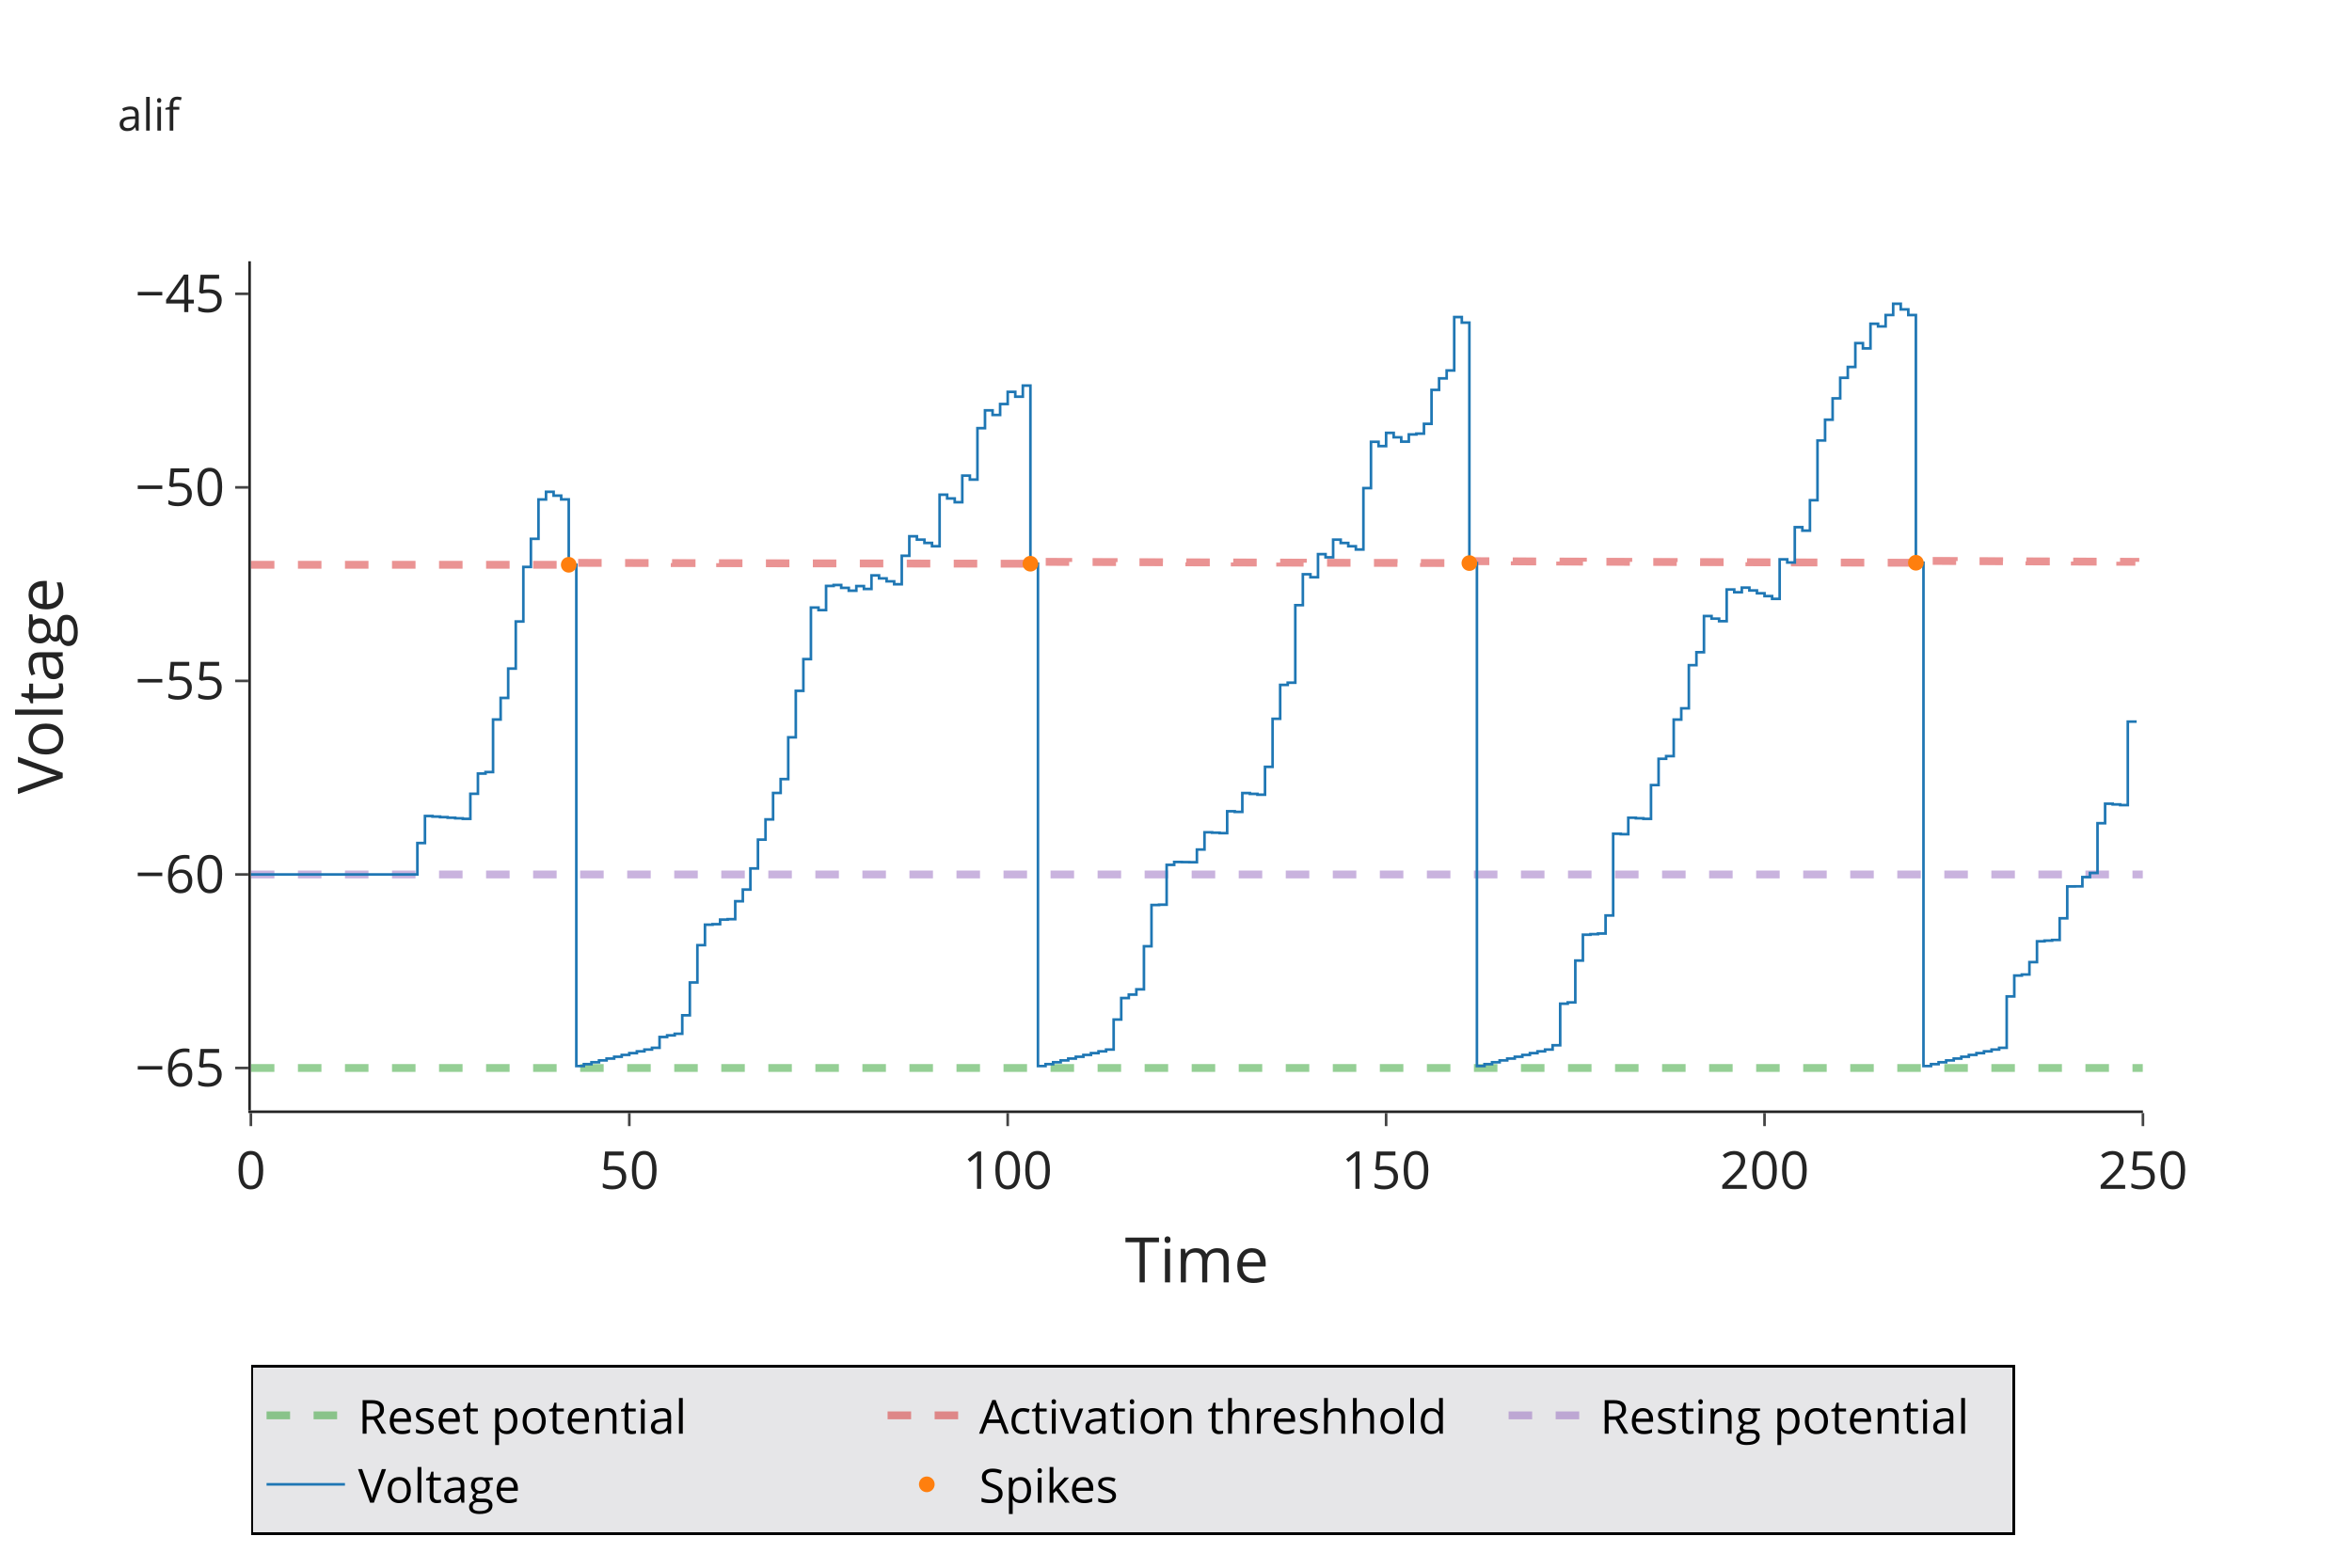
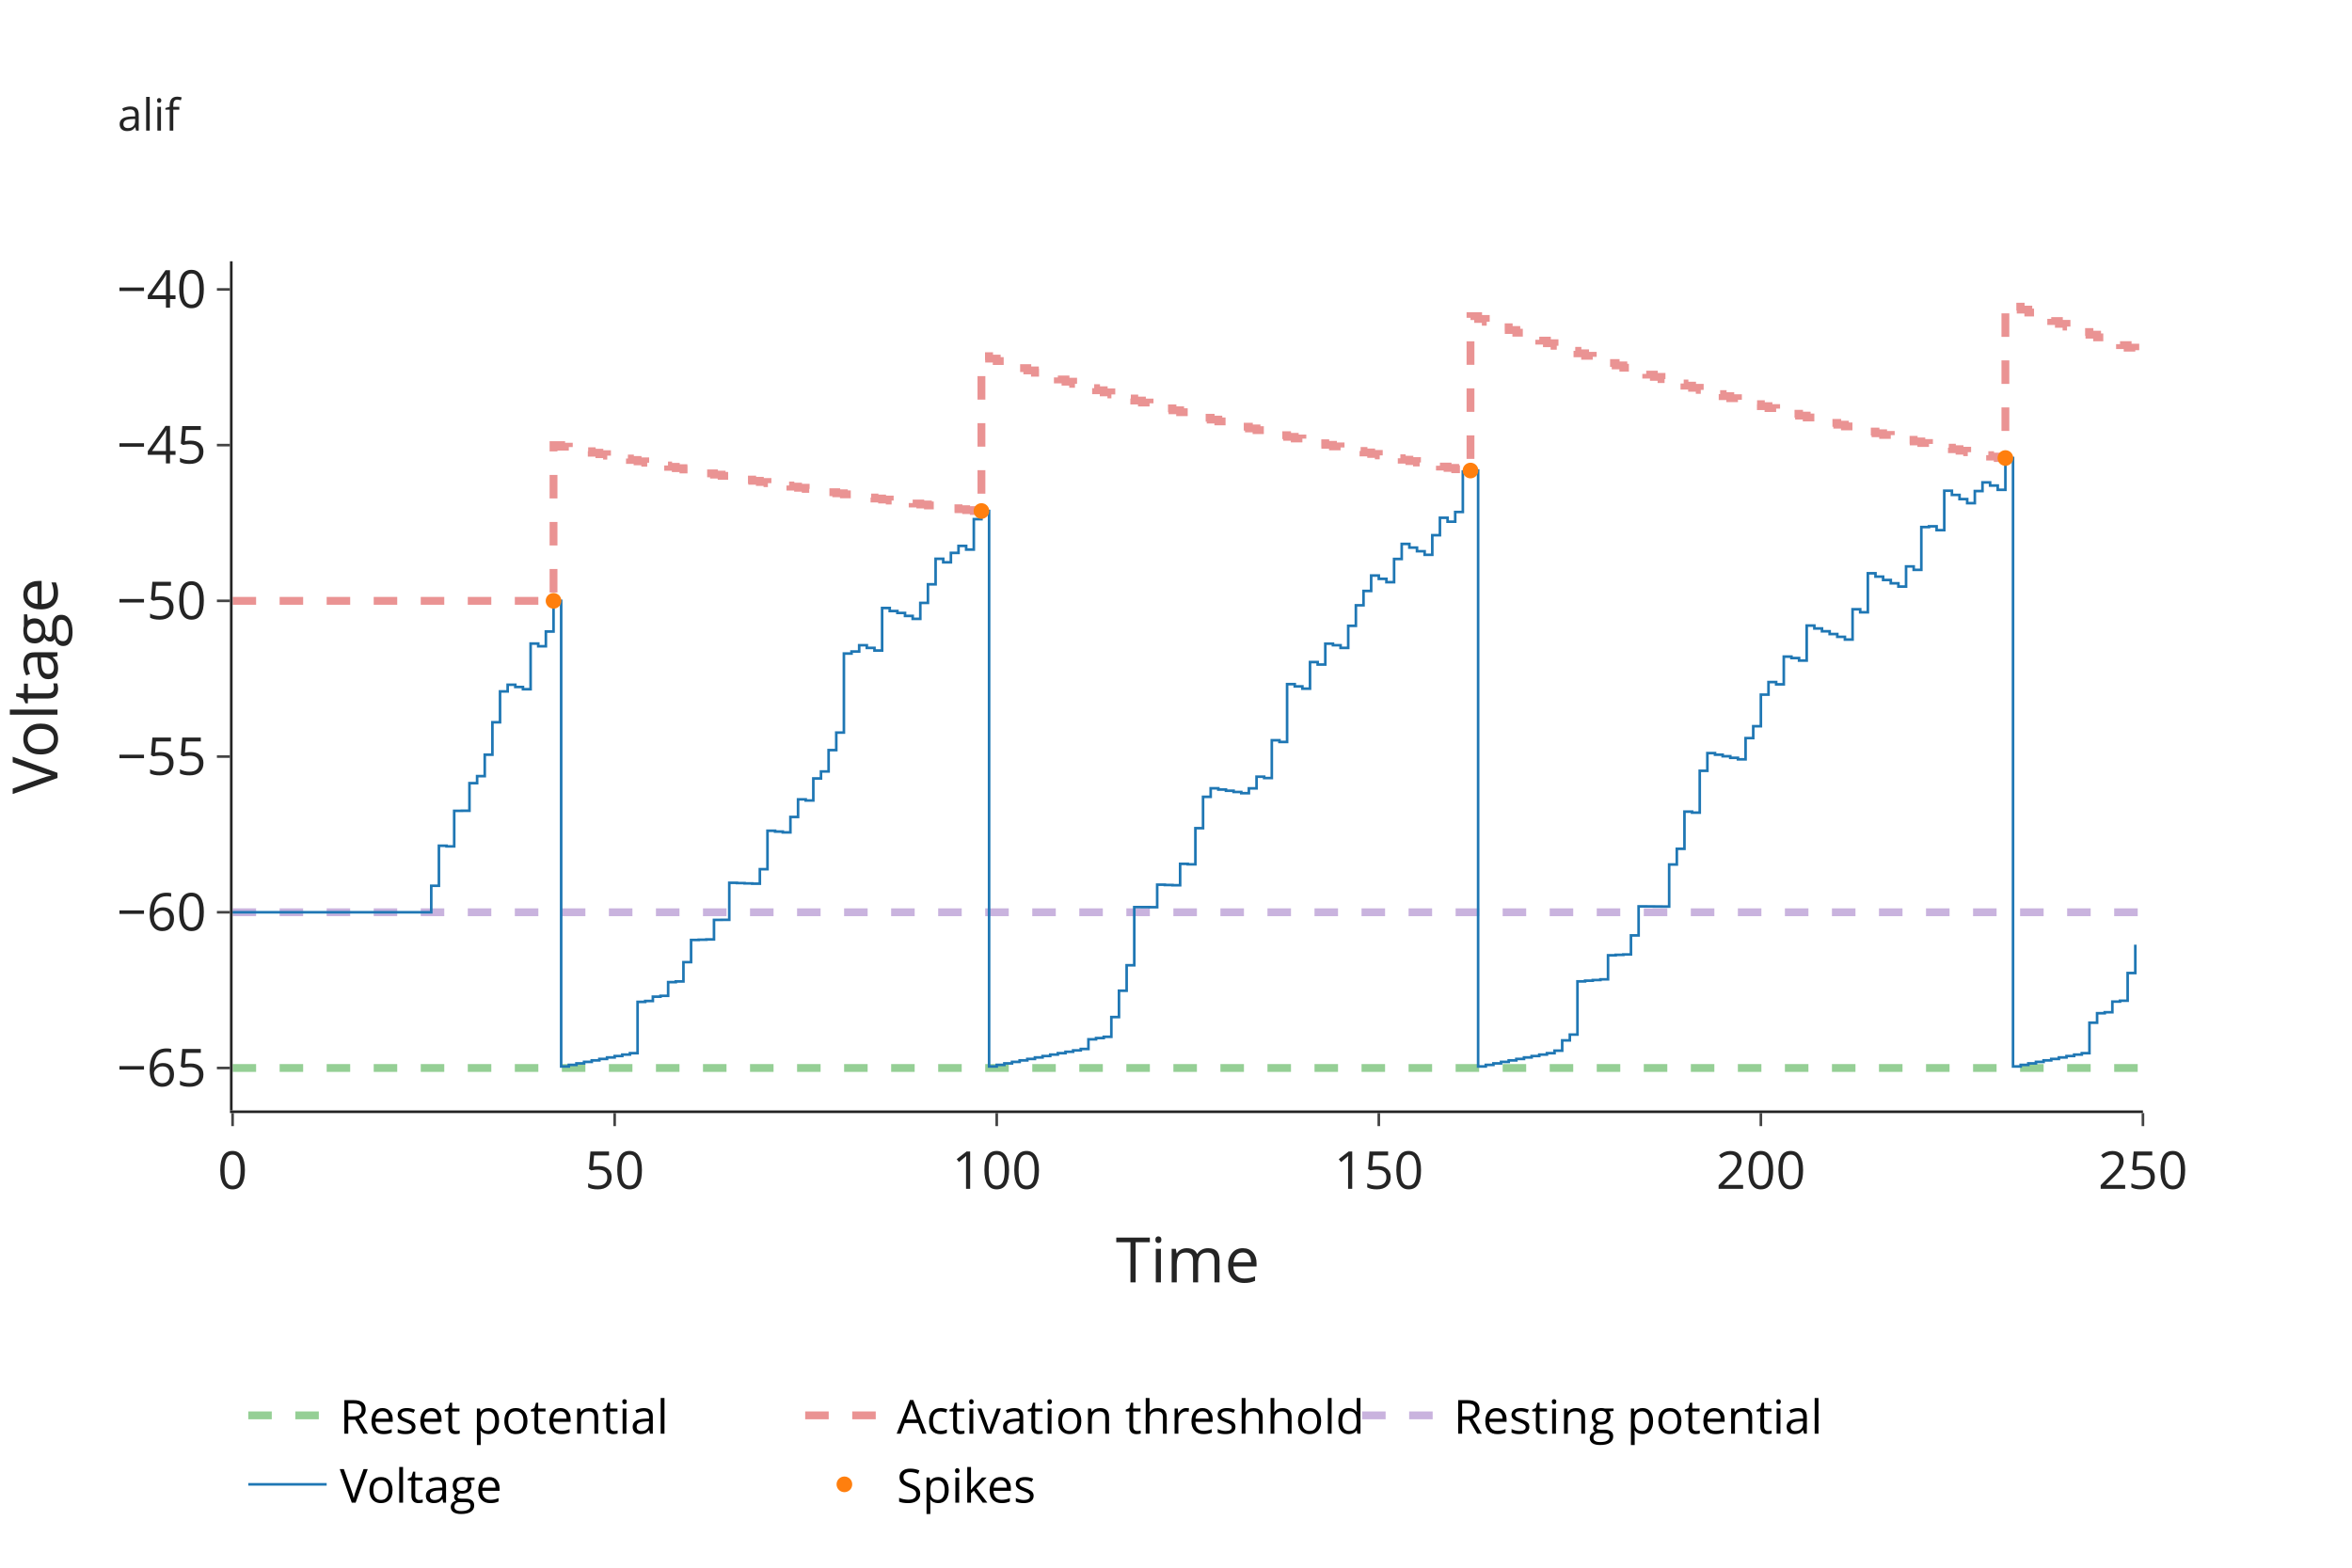
<svg xmlns="http://www.w3.org/2000/svg" class="main-svg" width="900" height="600" style="" viewBox="0 0 900 600">
  <rect x="0" y="0" width="900" height="600" style="fill: rgb(255, 255, 255); fill-opacity: 1;" />
-   <defs id="defs-df75b8">
+   <defs id="defs-adb99a">
    <g class="clips">
-       <clipPath id="clipdf75b8xyplot" class="plotclip">
-         <rect width="724" height="325" />
-       </clipPath>
-       <clipPath class="axesclip" id="clipdf75b8x">
-         <rect x="96" y="0" width="724" height="600" />
-       </clipPath>
-       <clipPath class="axesclip" id="clipdf75b8y">
+       <clipPath id="clipadb99axyplot" class="plotclip">
+         <rect width="731" height="325" />
+       </clipPath>
+       <clipPath class="axesclip" id="clipadb99ax">
+         <rect x="89" y="0" width="731" height="600" />
+       </clipPath>
+       <clipPath class="axesclip" id="clipadb99ay">
        <rect x="0" y="100" width="900" height="325" />
      </clipPath>
-       <clipPath class="axesclip" id="clipdf75b8xy">
-         <rect x="96" y="100" width="724" height="325" />
+       <clipPath class="axesclip" id="clipadb99axy">
+         <rect x="89" y="100" width="731" height="325" />
      </clipPath>
    </g>
    <g class="gradients" />
  </defs>
  <g class="bglayer" />
  <g class="layer-below">
    <g class="imagelayer" />
    <g class="shapelayer" />
  </g>
  <g class="cartesianlayer">
    <g class="subplot xy">
      <g class="layer-subplot">
        <g class="shapelayer" />
        <g class="imagelayer" />
      </g>
      <g class="gridlayer">
        <g class="x" />
        <g class="y" />
      </g>
      <g class="zerolinelayer" />
      <path class="xlines-below" />
      <path class="ylines-below" />
      <g class="overlines-below" />
      <g class="xaxislayer-below" />
      <g class="yaxislayer-below" />
      <g class="overaxes-below" />
-       <g class="plot" transform="translate(96, 100)" clip-path="url('#clipdf75b8xyplot')">
+       <g class="plot" transform="translate(89, 100)" clip-path="url('#clipadb99axyplot')">
        <g class="scatterlayer mlayer">
-           <g class="trace scatter trace2be1ad" style="stroke-miterlimit: 2; opacity: 0.5;">
-             <g class="fills" />
-             <g class="errorbars" />
-             <g class="lines">
-               <path class="js-line" d="M0,308.75H724V308.75" style="vector-effect: non-scaling-stroke; fill: none; stroke: rgb(44, 160, 44); stroke-opacity: 1; stroke-width: 3px; opacity: 1; stroke-dasharray: 9px, 9px;" />
-             </g>
-             <g class="points" />
-             <g class="text" />
-           </g>
-           <g class="trace scatter tracef84805" style="stroke-miterlimit: 2; opacity: 0.5;">
-             <g class="fills" />
-             <g class="errorbars" />
-             <g class="lines">
-               <path class="js-line" d="M0,116.16H2.9V116.16H5.79V116.16H8.69V116.16H11.58V116.16H14.48V116.16H17.38V116.16H20.27V116.16H23.17V116.16H26.06V116.16H28.96V116.16H31.86V116.16H34.75V116.16H37.65V116.16H40.54V116.16H43.44V116.16H46.34V116.16H49.23V116.16H52.13V116.16H55.02V116.16H57.92V116.16H60.82V116.16H63.71V116.16H66.61V116.16H69.5V116.16H72.4V116.16H75.3V116.16H78.19V116.16H81.09V116.16H83.98V116.16H86.88V116.16H89.78V116.16H92.67V116.16H95.57V116.16H98.46V116.16H101.36V116.16H104.26V116.16H107.15V116.16H110.05V116.16H112.94V116.16H115.84V116.16H118.74V116.16H121.63V115.41H124.53V115.42H127.42V115.43H130.32V115.44H133.22V115.44H136.11V115.45H139.01V115.46H141.9V115.46H144.8V115.47H147.7V115.48H150.59V115.48H153.49V115.49H156.38V115.5H159.28V115.5H162.18V115.51H165.07V115.52H167.97V115.52H170.86V115.53H173.76V115.54H176.66V115.54H179.55V115.55H182.45V115.55H185.34V115.56H188.24V115.57H191.14V115.57H194.03V115.58H196.93V115.58H199.82V115.59H202.72V115.6H205.62V115.6H208.51V115.61H211.41V115.61H214.3V115.62H217.2V115.62H220.1V115.63H222.99V115.63H225.89V115.64H228.78V115.64H231.68V115.65H234.58V115.65H237.47V115.66H240.37V115.66H243.26V115.67H246.16V115.67H249.06V115.68H251.95V115.68H254.85V115.69H257.74V115.69H260.64V115.7H263.54V115.7H266.43V115.71H269.33V115.71H272.22V115.71H275.12V115.72H278.02V115.72H280.91V115.73H283.81V115.73H286.7V115.74H289.6V115.74H292.5V115.74H295.39V115.75H298.29V115.01H301.18V115.02H304.08V115.03H306.98V115.05H309.87V115.06H312.77V115.07H315.66V115.08H318.56V115.09H321.46V115.1H324.35V115.11H327.25V115.12H330.14V115.13H333.04V115.14H335.94V115.15H338.83V115.16H341.73V115.17H344.62V115.18H347.52V115.19H350.42V115.2H353.31V115.21H356.21V115.22H359.1V115.23H362V115.24H364.9V115.25H367.79V115.26H370.69V115.26H373.58V115.27H376.48V115.28H379.38V115.29H382.27V115.3H385.17V115.31H388.06V115.32H390.96V115.32H393.86V115.33H396.75V115.34H399.65V115.35H402.54V115.36H405.44V115.37H408.34V115.37H411.23V115.38H414.13V115.39H417.02V115.4H419.92V115.4H422.82V115.41H425.71V115.42H428.61V115.43H431.5V115.43H434.4V115.44H437.3V115.45H440.19V115.45H443.09V115.46H445.98V115.47H448.88V115.48H451.78V115.48H454.67V115.49H457.57V115.5H460.46V115.5H463.36V115.51H466.26V114.77H469.15V114.79H472.05V114.8H474.94V114.82H477.84V114.83H480.74V114.84H483.63V114.85H486.53V114.87H489.42V114.88H492.32V114.89H495.22V114.91H498.11V114.92H501.01V114.93H503.9V114.94H506.8V114.95H509.7V114.97H512.59V114.98H515.49V114.99H518.38V115H521.28V115.01H524.18V115.02H527.07V115.04H529.97V115.05H532.86V115.06H535.76V115.07H538.66V115.08H541.55V115.09H544.45V115.1H547.34V115.11H550.24V115.12H553.14V115.13H556.03V115.14H558.93V115.15H561.82V115.16H564.72V115.17H567.62V115.18H570.51V115.19H573.41V115.2H576.3V115.21H579.2V115.22H582.1V115.23H584.99V115.24H587.89V115.25H590.78V115.26H593.68V115.27H596.58V115.27H599.47V115.28H602.37V115.29H605.26V115.3H608.16V115.31H611.06V115.32H613.95V115.33H616.85V115.33H619.74V115.34H622.64V115.35H625.54V115.36H628.43V115.37H631.33V115.37H634.22V115.38H637.12V114.65H640.02V114.66H642.91V114.68H645.81V114.69H648.7V114.71H651.6V114.72H654.5V114.74H657.39V114.75H660.29V114.76H663.18V114.78H666.08V114.79H668.98V114.81H671.87V114.82H674.77V114.83H677.66V114.85H680.56V114.86H683.46V114.87H686.35V114.88H689.25V114.9H692.14V114.91H695.04V114.92H697.94V114.93H700.83V114.95H703.73V114.96H706.62V114.97H709.52V114.98H712.42V114.99H715.31V115.01H718.21V115.02H721.1V115.03" style="vector-effect: non-scaling-stroke; fill: none; stroke: rgb(214, 39, 40); stroke-opacity: 1; stroke-width: 3px; opacity: 1; stroke-dasharray: 9px, 9px;" />
-             </g>
-             <g class="points" />
-             <g class="text" />
-           </g>
-           <g class="trace scatter trace865c65" style="stroke-miterlimit: 2; opacity: 0.5;">
-             <g class="fills" />
-             <g class="errorbars" />
-             <g class="lines">
-               <path class="js-line" d="M0,234.68H724V234.68" style="vector-effect: non-scaling-stroke; fill: none; stroke: rgb(148, 103, 189); stroke-opacity: 1; stroke-width: 3px; opacity: 1; stroke-dasharray: 9px, 9px;" />
-             </g>
-             <g class="points" />
-             <g class="text" />
-           </g>
-           <g class="trace scatter trace8aafe3" style="stroke-miterlimit: 2; opacity: 1;">
-             <g class="fills" />
-             <g class="errorbars" />
-             <g class="lines">
-               <path class="js-line" d="M0,234.68H2.9V234.68H5.79V234.68H8.69V234.68H11.58V234.68H14.48V234.68H17.38V234.68H20.27V234.68H23.17V234.68H26.06V234.68H28.96V234.68H31.86V234.68H34.75V234.68H37.65V234.68H40.54V234.68H43.44V234.68H46.34V234.68H49.23V234.68H52.13V234.68H55.02V234.68H57.92V234.68H60.82V234.68H63.71V222.65H66.61V212.31H69.5V212.53H72.4V212.75H75.3V212.97H78.19V213.19H81.09V213.4H83.98V203.8H86.88V196.07H89.78V195.48H92.67V175.37H95.57V167.12H98.46V155.89H101.36V137.86H104.26V116.99H107.15V106.22H110.05V91.16H112.94V88.23H115.84V89.69H118.74V91.13H121.63V116.16H124.53V308.01H127.42V307.28H130.32V306.56H133.22V305.85H136.11V305.14H139.01V304.44H141.9V303.74H144.8V303.05H147.7V302.37H150.59V301.7H153.49V301.03H156.38V296.88H159.28V296.26H162.18V295.65H165.07V288.58H167.97V276.02H170.86V261.74H173.76V253.91H176.66V253.72H179.55V251.96H182.45V251.79H185.34V244.93H188.24V240.47H191.14V232.38H194.03V221.35H196.93V213.61H199.82V203.49H202.72V198.17H205.62V182.19H208.51V164.41H211.41V152.26H214.3V132.52H217.2V133.51H220.1V124.25H222.99V123.89H225.89V124.99H228.78V126.08H231.68V124.31H234.58V125.41H237.47V120.22H240.37V121.36H243.26V122.49H246.16V123.61H249.06V112.71H251.95V105.24H254.85V106.53H257.74V107.8H260.64V109.06H263.54V89.33H266.43V90.78H269.33V92.21H272.22V82.03H275.12V83.55H278.02V63.88H280.91V57.05H283.81V58.82H286.7V54.64H289.6V49.98H292.5V51.82H295.39V47.58H298.29V115.75H301.18V308.01H304.08V307.28H306.98V306.56H309.87V305.85H312.77V305.14H315.66V304.44H318.56V303.74H321.46V303.05H324.35V302.37H327.25V301.7H330.14V290.2H333.04V281.98H335.94V280.66H338.83V278.65H341.73V262.16H344.62V246.37H347.52V246.25H350.42V231H353.31V229.9H356.21V229.95H359.1V230H362V225.14H364.9V218.54H367.79V218.7H370.69V218.86H373.58V210.49H376.48V210.73H379.38V203.53H382.27V203.84H385.17V204.15H388.06V193.5H390.96V175.1H393.86V162.13H396.75V161.28H399.65V131.61H402.54V119.78H405.44V120.92H408.34V112.08H411.23V113.3H414.13V106.53H417.02V107.81H419.92V109.07H422.82V110.32H425.71V86.81H428.61V69.09H431.5V70.74H434.4V65.68H437.3V67.36H440.19V69.03H443.09V66.27H445.98V65.96H448.88V62.22H451.78V49.22H454.67V44.81H457.57V41.79H460.46V21.35H463.36V23.48H466.26V115.51H469.15V308.01H472.05V307.28H474.94V306.56H477.84V305.85H480.74V305.14H483.63V304.44H486.53V303.74H489.42V303.05H492.32V302.37H495.22V301.7H498.11V300.06H501.01V284.15H503.9V283.65H506.8V267.63H509.7V257.75H512.59V257.52H515.49V257.29H518.38V250.38H521.28V219.11H524.18V219.27H527.07V212.97H529.97V213.18H532.86V213.4H535.76V200.47H538.66V190.41H541.55V189.39H544.45V175.4H547.34V171.09H550.24V154.58H553.14V149.63H556.03V135.78H558.93V136.77H561.82V137.74H564.72V125.61H567.62V126.67H570.51V124.9H573.41V125.99H576.3V127.07H579.2V128.14H582.1V129.2H584.99V114.08H587.89V115.28H590.78V101.76H593.68V103.08H596.58V91.44H599.47V68.59H602.37V60.64H605.26V52.46H608.16V44.6H611.06V40.44H613.95V31.32H616.85V33.35H619.74V23.91H622.64V24.93H625.54V20.56H628.43V16.25H631.33V18.42H634.22V20.58H637.12V115.38H640.02V308.01H642.91V307.28H645.81V306.56H648.7V305.85H651.6V305.14H654.5V304.44H657.39V303.74H660.29V303.05H663.18V302.37H666.08V301.7H668.98V301.03H671.87V281.36H674.77V273.36H677.66V272.97H680.56V268.23H683.46V260.26H686.35V260H689.25V259.75H692.14V251.46H695.04V239.27H697.94V239.23H700.83V235.69H703.73V234.11H706.62V215.08H709.52V207.61H712.42V207.88H715.31V208.14H718.21V176.18H721.1V175.68" style="vector-effect: non-scaling-stroke; fill: none; stroke: rgb(31, 119, 180); stroke-opacity: 1; stroke-width: 1px; opacity: 1;" />
-             </g>
-             <g class="points" />
-             <g class="text" />
-           </g>
-           <g class="trace scatter trace338387" style="stroke-miterlimit: 2; opacity: 1;">
+           <g class="trace scatter tracec9319c" style="stroke-miterlimit: 2; opacity: 0.5;">
+             <g class="fills" />
+             <g class="errorbars" />
+             <g class="lines">
+               <path class="js-line" d="M0,308.75H731V308.75" style="vector-effect: non-scaling-stroke; fill: none; stroke: rgb(44, 160, 44); stroke-opacity: 1; stroke-width: 3px; opacity: 1; stroke-dasharray: 9px, 9px;" />
+             </g>
+             <g class="points" />
+             <g class="text" />
+           </g>
+           <g class="trace scatter tracefd592e" style="stroke-miterlimit: 2; opacity: 0.5;">
+             <g class="fills" />
+             <g class="errorbars" />
+             <g class="lines">
+               <path class="js-line" d="M0,129.96H2.92V129.96H5.85V129.96H8.77V129.96H11.7V129.96H14.62V129.96H17.54V129.96H20.47V129.96H23.39V129.96H26.32V129.96H29.24V129.96H32.16V129.96H35.09V129.96H38.01V129.96H40.94V129.96H43.86V129.96H46.78V129.96H49.71V129.96H52.63V129.96H55.56V129.96H58.48V129.96H61.4V129.96H64.33V129.96H67.25V129.96H70.18V129.96H73.1V129.96H76.02V129.96H78.95V129.96H81.87V129.96H84.8V129.96H87.72V129.96H90.64V129.96H93.57V129.96H96.49V129.96H99.42V129.96H102.34V129.96H105.26V129.96H108.19V129.96H111.11V129.96H114.04V129.96H116.96V129.96H119.88V129.96H122.81V70.36H125.73V70.96H128.66V71.54H131.58V72.13H134.5V72.7H137.43V73.27H140.35V73.83H143.28V74.39H146.2V74.95H149.12V75.49H152.05V76.04H154.97V76.57H157.9V77.1H160.82V77.63H163.74V78.15H166.67V78.67H169.59V79.18H172.52V79.68H175.44V80.18H178.36V80.68H181.29V81.17H184.21V81.65H187.14V82.13H190.06V82.61H192.98V83.08H195.91V83.55H198.83V84.01H201.76V84.47H204.68V84.92H207.6V85.37H210.53V85.81H213.45V86.25H216.38V86.68H219.3V87.11H222.22V87.54H225.15V87.96H228.07V88.38H231V88.79H233.92V89.2H236.84V89.61H239.77V90.01H242.69V90.41H245.62V90.8H248.54V91.19H251.46V91.58H254.39V91.96H257.31V92.34H260.24V92.71H263.16V93.08H266.08V93.45H269.01V93.81H271.93V94.17H274.86V94.53H277.78V94.88H280.7V95.23H283.63V95.58H286.55V36.32H289.48V37.25H292.4V38.18H295.32V39.09H298.25V39.99H301.17V40.89H304.1V41.77H307.02V42.65H309.94V43.52H312.87V44.38H315.79V45.23H318.72V46.08H321.64V46.91H324.56V47.74H327.49V48.55H330.41V49.36H333.34V50.17H336.26V50.96H339.18V51.75H342.11V52.52H345.03V53.3H347.96V54.06H350.88V54.81H353.8V55.56H356.73V56.3H359.65V57.03H362.58V57.76H365.5V58.48H368.42V59.19H371.35V59.89H374.27V60.59H377.2V61.28H380.12V61.96H383.04V62.64H385.97V63.31H388.89V63.97H391.82V64.63H394.74V65.28H397.66V65.92H400.59V66.56H403.51V67.19H406.44V67.82H409.36V68.44H412.28V69.05H415.21V69.65H418.13V70.25H421.06V70.85H423.98V71.44H426.9V72.02H429.83V72.59H432.75V73.17H435.68V73.73H438.6V74.29H441.52V74.84H444.45V75.39H447.37V75.94H450.3V76.47H453.22V77.01H456.14V77.53H459.07V78.05H461.99V78.57H464.92V79.08H467.84V79.59H470.76V80.09H473.69V20.99H476.61V22.07H479.54V23.15H482.46V24.21H485.38V25.26H488.31V26.3H491.23V27.33H494.16V28.36H497.08V29.37H500V30.37H502.93V31.36H505.85V32.34H508.78V33.31H511.7V34.27H514.62V35.22H517.55V36.17H520.47V37.1H523.4V38.02H526.32V38.94H529.24V39.85H532.17V40.74H535.09V41.63H538.02V42.51H540.94V43.38H543.86V44.24H546.79V45.09H549.71V45.94H552.64V46.77H555.56V47.6H558.48V48.42H561.41V49.23H564.33V50.04H567.26V50.83H570.18V51.62H573.1V52.4H576.03V53.17H578.95V53.93H581.88V54.69H584.8V55.44H587.72V56.18H590.65V56.91H593.57V57.64H596.5V58.36H599.42V59.07H602.34V59.78H605.27V60.48H608.19V61.17H611.12V61.85H614.04V62.53H616.96V63.2H619.89V63.87H622.81V64.52H625.74V65.17H628.66V65.82H631.58V66.46H634.51V67.09H637.43V67.71H640.36V68.33H643.28V68.95H646.2V69.55H649.13V70.16H652.05V70.75H654.98V71.34H657.9V71.92H660.82V72.5H663.75V73.07H666.67V73.64H669.6V74.2H672.52V74.75H675.44V75.3H678.37V16.25H681.29V17.38H684.22V18.5H687.14V19.61H690.06V20.71H692.99V21.8H695.91V22.87H698.84V23.94H701.76V24.99H704.68V26.04H707.61V27.07H710.53V28.09H713.46V29.11H716.38V30.11H719.3V31.11H722.23V32.09H725.15V33.06H728.08V34.03" style="vector-effect: non-scaling-stroke; fill: none; stroke: rgb(214, 39, 40); stroke-opacity: 1; stroke-width: 3px; opacity: 1; stroke-dasharray: 9px, 9px;" />
+             </g>
+             <g class="points" />
+             <g class="text" />
+           </g>
+           <g class="trace scatter trace559d9b" style="stroke-miterlimit: 2; opacity: 0.5;">
+             <g class="fills" />
+             <g class="errorbars" />
+             <g class="lines">
+               <path class="js-line" d="M0,249.15H731V249.15" style="vector-effect: non-scaling-stroke; fill: none; stroke: rgb(148, 103, 189); stroke-opacity: 1; stroke-width: 3px; opacity: 1; stroke-dasharray: 9px, 9px;" />
+             </g>
+             <g class="points" />
+             <g class="text" />
+           </g>
+           <g class="trace scatter trace2031aa" style="stroke-miterlimit: 2; opacity: 1;">
+             <g class="fills" />
+             <g class="errorbars" />
+             <g class="lines">
+               <path class="js-line" d="M0,249.15H2.92V249.15H5.85V249.15H8.77V249.15H11.7V249.15H14.62V249.15H17.54V249.15H20.47V249.15H23.39V249.15H26.32V249.15H29.24V249.15H32.16V249.15H35.09V249.15H38.01V249.15H40.94V249.15H43.86V249.15H46.78V249.15H49.71V249.15H52.63V249.15H55.56V249.15H58.48V249.15H61.4V249.15H64.33V249.15H67.25V249.15H70.18V249.15H73.1V249.15H76.02V239.01H78.95V223.69H81.87V223.94H84.8V210.33H87.72V210.29H90.64V199.73H93.57V197.04H96.49V188.84H99.42V176.43H102.34V164.63H105.26V162.07H108.19V162.93H111.11V163.79H114.04V146.32H116.96V147.35H119.88V141.7H122.81V129.96H125.73V308.16H128.66V307.57H131.58V306.99H134.5V306.41H137.43V305.84H140.35V305.28H143.28V304.72H146.2V304.17H149.12V303.62H152.05V303.08H154.97V283.45H157.9V283.11H160.82V281.46H163.74V281.13H166.67V275.89H169.59V275.62H172.52V268.24H175.44V259.75H178.36V259.65H181.29V259.54H184.21V252.07H187.14V252.04H190.06V237.87H192.98V237.98H195.91V238.1H198.83V238.21H201.76V232.67H204.68V217.95H207.6V218.26H210.53V218.57H213.45V212.68H216.38V205.94H219.3V206.37H222.22V197.93H225.15V195.26H228.07V187.08H231V180.38H233.92V150.12H236.84V149.36H239.77V146.95H242.69V147.97H245.62V148.98H248.54V132.71H251.46V133.86H254.39V134.59H257.31V135.73H260.24V136.86H263.16V130.75H266.08V123.63H269.01V113.86H271.93V115.2H274.86V111.61H277.78V108.93H280.7V110.33H283.63V98.7H286.55V95.58H289.48V308.16H292.4V307.57H295.32V306.99H298.25V306.41H301.17V305.84H304.1V305.28H307.02V304.72H309.94V304.17H312.87V303.62H315.79V303.08H318.72V302.54H321.64V302.01H324.56V301.48H327.49V297.78H330.41V297.3H333.34V296.82H336.26V289.26H339.18V279.18H342.11V269.43H345.03V247.17H347.96V247.19H350.88V247.21H353.8V238.6H356.73V238.71H359.65V238.81H362.58V230.62H365.5V230.8H368.42V216.97H371.35V204.96H374.27V201.7H377.2V202.18H380.12V202.64H383.04V203.11H385.97V203.57H388.89V201.72H391.82V197.26H394.74V197.78H397.66V183.32H400.59V183.97H403.51V161.84H406.44V162.71H409.36V163.57H412.28V153.39H415.21V154.34H418.13V146.35H421.06V146.95H423.98V147.96H426.9V139.52H429.83V131.66H432.75V126.17H435.68V120.27H438.6V121.55H441.52V122.82H444.45V113.94H447.37V108.18H450.3V109.58H453.22V110.97H456.14V112.34H459.07V104.84H461.99V98.16H464.92V99.67H467.84V95.95H470.76V80.46H473.69V80.09H476.61V308.16H479.54V307.57H482.46V306.99H485.38V306.41H488.31V305.84H491.23V305.28H494.16V304.72H497.08V304.17H500V303.62H502.93V303.08H505.85V302.12H508.78V298.18H511.7V295.96H514.62V275.6H517.55V275.34H520.47V275.08H523.4V274.82H526.32V265.61H529.24V265.45H532.17V265.29H535.09V258.01H538.02V246.89H540.94V246.91H543.86V246.94H546.79V246.96H549.71V230.87H552.64V224.86H555.56V210.63H558.48V211.02H561.41V195.01H564.33V188.24H567.26V188.84H570.18V189.44H573.1V190.04H576.03V190.62H578.95V182.49H581.88V177.95H584.8V165.86H587.72V161.04H590.65V161.92H593.57V151.31H596.5V151.85H599.42V152.82H602.34V139.42H605.27V140.52H608.19V141.6H611.12V142.67H614.04V143.73H616.96V144.78H619.89V133.18H622.81V134.33H625.74V119.4H628.66V120.69H631.58V121.97H634.51V123.24H637.43V124.49H640.36V116.78H643.28V118.1H646.2V101.72H649.13V101.44H652.05V102.91H654.98V87.81H657.9V89.42H660.82V91.01H663.75V92.58H666.67V87.95H669.6V84.63H672.52V85.84H675.44V87.47H678.37V75.3H681.29V308.16H684.22V307.57H687.14V306.99H690.06V306.41H692.99V305.84H695.91V305.28H698.84V304.72H701.76V304.17H704.68V303.62H707.61V303.08H710.53V291.41H713.46V287.8H716.38V287.42H719.3V283.34H722.23V283H725.15V272.41H728.08V261.56" style="vector-effect: non-scaling-stroke; fill: none; stroke: rgb(31, 119, 180); stroke-opacity: 1; stroke-width: 1px; opacity: 1;" />
+             </g>
+             <g class="points" />
+             <g class="text" />
+           </g>
+           <g class="trace scatter trace1a3573" style="stroke-miterlimit: 2; opacity: 1;">
            <g class="fills" />
            <g class="errorbars" />
            <g class="lines" />
            <g class="points">
-               <path class="point" transform="translate(121.63,116.16)" d="M3,0A3,3 0 1,1 0,-3A3,3 0 0,1 3,0Z" style="opacity: 1; stroke-width: 0px; fill: rgb(255, 127, 14); fill-opacity: 1;" />
-               <path class="point" transform="translate(298.29,115.75)" d="M3,0A3,3 0 1,1 0,-3A3,3 0 0,1 3,0Z" style="opacity: 1; stroke-width: 0px; fill: rgb(255, 127, 14); fill-opacity: 1;" />
-               <path class="point" transform="translate(466.26,115.51)" d="M3,0A3,3 0 1,1 0,-3A3,3 0 0,1 3,0Z" style="opacity: 1; stroke-width: 0px; fill: rgb(255, 127, 14); fill-opacity: 1;" />
-               <path class="point" transform="translate(637.12,115.38)" d="M3,0A3,3 0 1,1 0,-3A3,3 0 0,1 3,0Z" style="opacity: 1; stroke-width: 0px; fill: rgb(255, 127, 14); fill-opacity: 1;" />
+               <path class="point" transform="translate(122.81,129.96)" d="M3,0A3,3 0 1,1 0,-3A3,3 0 0,1 3,0Z" style="opacity: 1; stroke-width: 0px; fill: rgb(255, 127, 14); fill-opacity: 1;" />
+               <path class="point" transform="translate(286.55,95.58)" d="M3,0A3,3 0 1,1 0,-3A3,3 0 0,1 3,0Z" style="opacity: 1; stroke-width: 0px; fill: rgb(255, 127, 14); fill-opacity: 1;" />
+               <path class="point" transform="translate(473.69,80.09)" d="M3,0A3,3 0 1,1 0,-3A3,3 0 0,1 3,0Z" style="opacity: 1; stroke-width: 0px; fill: rgb(255, 127, 14); fill-opacity: 1;" />
+               <path class="point" transform="translate(678.37,75.3)" d="M3,0A3,3 0 1,1 0,-3A3,3 0 0,1 3,0Z" style="opacity: 1; stroke-width: 0px; fill: rgb(255, 127, 14); fill-opacity: 1;" />
            </g>
            <g class="text" />
          </g>
        </g>
      </g>
      <g class="overplot" />
-       <path class="xlines-above crisp" d="M95,425.5H820" style="fill: none; stroke-width: 1px; stroke: rgb(36, 36, 36); stroke-opacity: 1;" />
-       <path class="ylines-above crisp" d="M95.5,100V425" style="fill: none; stroke-width: 1px; stroke: rgb(36, 36, 36); stroke-opacity: 1;" />
+       <path class="xlines-above crisp" d="M88,425.5H820" style="fill: none; stroke-width: 1px; stroke: rgb(36, 36, 36); stroke-opacity: 1;" />
+       <path class="ylines-above crisp" d="M88.5,100V425" style="fill: none; stroke-width: 1px; stroke: rgb(36, 36, 36); stroke-opacity: 1;" />
      <g class="overlines-above" />
      <g class="xaxislayer-above">
-         <path class="xtick ticks crisp" d="M0,426v5" transform="translate(96,0)" style="stroke: rgb(68, 68, 68); stroke-opacity: 1; stroke-width: 1px;" />
-         <path class="xtick ticks crisp" d="M0,426v5" transform="translate(240.8,0)" style="stroke: rgb(68, 68, 68); stroke-opacity: 1; stroke-width: 1px;" />
-         <path class="xtick ticks crisp" d="M0,426v5" transform="translate(385.6,0)" style="stroke: rgb(68, 68, 68); stroke-opacity: 1; stroke-width: 1px;" />
-         <path class="xtick ticks crisp" d="M0,426v5" transform="translate(530.4,0)" style="stroke: rgb(68, 68, 68); stroke-opacity: 1; stroke-width: 1px;" />
-         <path class="xtick ticks crisp" d="M0,426v5" transform="translate(675.2,0)" style="stroke: rgb(68, 68, 68); stroke-opacity: 1; stroke-width: 1px;" />
+         <path class="xtick ticks crisp" d="M0,426v5" transform="translate(89,0)" style="stroke: rgb(68, 68, 68); stroke-opacity: 1; stroke-width: 1px;" />
+         <path class="xtick ticks crisp" d="M0,426v5" transform="translate(235.2,0)" style="stroke: rgb(68, 68, 68); stroke-opacity: 1; stroke-width: 1px;" />
+         <path class="xtick ticks crisp" d="M0,426v5" transform="translate(381.4,0)" style="stroke: rgb(68, 68, 68); stroke-opacity: 1; stroke-width: 1px;" />
+         <path class="xtick ticks crisp" d="M0,426v5" transform="translate(527.6,0)" style="stroke: rgb(68, 68, 68); stroke-opacity: 1; stroke-width: 1px;" />
+         <path class="xtick ticks crisp" d="M0,426v5" transform="translate(673.8,0)" style="stroke: rgb(68, 68, 68); stroke-opacity: 1; stroke-width: 1px;" />
        <path class="xtick ticks crisp" d="M0,426v5" transform="translate(820,0)" style="stroke: rgb(68, 68, 68); stroke-opacity: 1; stroke-width: 1px;" />
        <g class="xtick">
-           <text text-anchor="middle" x="0" y="455" transform="translate(96,0)" style="font-family: 'Open Sans', verdana, arial, sans-serif; font-size: 20px; fill: rgb(36, 36, 36); fill-opacity: 1; white-space: pre;">0</text>
-         </g>
-         <g class="xtick">
-           <text text-anchor="middle" x="0" y="455" transform="translate(240.8,0)" style="font-family: 'Open Sans', verdana, arial, sans-serif; font-size: 20px; fill: rgb(36, 36, 36); fill-opacity: 1; white-space: pre;">50</text>
-         </g>
-         <g class="xtick">
-           <text text-anchor="middle" x="0" y="455" transform="translate(385.6,0)" style="font-family: 'Open Sans', verdana, arial, sans-serif; font-size: 20px; fill: rgb(36, 36, 36); fill-opacity: 1; white-space: pre;">100</text>
-         </g>
-         <g class="xtick">
-           <text text-anchor="middle" x="0" y="455" transform="translate(530.4,0)" style="font-family: 'Open Sans', verdana, arial, sans-serif; font-size: 20px; fill: rgb(36, 36, 36); fill-opacity: 1; white-space: pre;">150</text>
-         </g>
-         <g class="xtick">
-           <text text-anchor="middle" x="0" y="455" transform="translate(675.2,0)" style="font-family: 'Open Sans', verdana, arial, sans-serif; font-size: 20px; fill: rgb(36, 36, 36); fill-opacity: 1; white-space: pre;">200</text>
+           <text text-anchor="middle" x="0" y="455" transform="translate(89,0)" style="font-family: 'Open Sans', verdana, arial, sans-serif; font-size: 20px; fill: rgb(36, 36, 36); fill-opacity: 1; white-space: pre;">0</text>
+         </g>
+         <g class="xtick">
+           <text text-anchor="middle" x="0" y="455" transform="translate(235.2,0)" style="font-family: 'Open Sans', verdana, arial, sans-serif; font-size: 20px; fill: rgb(36, 36, 36); fill-opacity: 1; white-space: pre;">50</text>
+         </g>
+         <g class="xtick">
+           <text text-anchor="middle" x="0" y="455" transform="translate(381.4,0)" style="font-family: 'Open Sans', verdana, arial, sans-serif; font-size: 20px; fill: rgb(36, 36, 36); fill-opacity: 1; white-space: pre;">100</text>
+         </g>
+         <g class="xtick">
+           <text text-anchor="middle" x="0" y="455" transform="translate(527.6,0)" style="font-family: 'Open Sans', verdana, arial, sans-serif; font-size: 20px; fill: rgb(36, 36, 36); fill-opacity: 1; white-space: pre;">150</text>
+         </g>
+         <g class="xtick">
+           <text text-anchor="middle" x="0" y="455" transform="translate(673.8,0)" style="font-family: 'Open Sans', verdana, arial, sans-serif; font-size: 20px; fill: rgb(36, 36, 36); fill-opacity: 1; white-space: pre;">200</text>
        </g>
        <g class="xtick">
          <text text-anchor="middle" x="0" y="455" transform="translate(820,0)" style="font-family: 'Open Sans', verdana, arial, sans-serif; font-size: 20px; fill: rgb(36, 36, 36); fill-opacity: 1; white-space: pre;">250</text>
        </g>
      </g>
      <g class="yaxislayer-above">
-         <path class="ytick ticks crisp" d="M95,0h-5" transform="translate(0,408.75)" style="stroke: rgb(68, 68, 68); stroke-opacity: 1; stroke-width: 1px;" />
-         <path class="ytick ticks crisp" d="M95,0h-5" transform="translate(0,334.68)" style="stroke: rgb(68, 68, 68); stroke-opacity: 1; stroke-width: 1px;" />
-         <path class="ytick ticks crisp" d="M95,0h-5" transform="translate(0,260.6)" style="stroke: rgb(68, 68, 68); stroke-opacity: 1; stroke-width: 1px;" />
-         <path class="ytick ticks crisp" d="M95,0h-5" transform="translate(0,186.53)" style="stroke: rgb(68, 68, 68); stroke-opacity: 1; stroke-width: 1px;" />
-         <path class="ytick ticks crisp" d="M95,0h-5" transform="translate(0,112.45)" style="stroke: rgb(68, 68, 68); stroke-opacity: 1; stroke-width: 1px;" />
-         <g class="ytick">
-           <text text-anchor="end" x="86" y="7" transform="translate(0,408.75)" style="font-family: 'Open Sans', verdana, arial, sans-serif; font-size: 20px; fill: rgb(36, 36, 36); fill-opacity: 1; white-space: pre;">−65</text>
-         </g>
-         <g class="ytick">
-           <text text-anchor="end" x="86" y="7" transform="translate(0,334.68)" style="font-family: 'Open Sans', verdana, arial, sans-serif; font-size: 20px; fill: rgb(36, 36, 36); fill-opacity: 1; white-space: pre;">−60</text>
-         </g>
-         <g class="ytick">
-           <text text-anchor="end" x="86" y="7" transform="translate(0,260.6)" style="font-family: 'Open Sans', verdana, arial, sans-serif; font-size: 20px; fill: rgb(36, 36, 36); fill-opacity: 1; white-space: pre;">−55</text>
-         </g>
-         <g class="ytick">
-           <text text-anchor="end" x="86" y="7" transform="translate(0,186.53)" style="font-family: 'Open Sans', verdana, arial, sans-serif; font-size: 20px; fill: rgb(36, 36, 36); fill-opacity: 1; white-space: pre;">−50</text>
-         </g>
-         <g class="ytick">
-           <text text-anchor="end" x="86" y="7" transform="translate(0,112.45)" style="font-family: 'Open Sans', verdana, arial, sans-serif; font-size: 20px; fill: rgb(36, 36, 36); fill-opacity: 1; white-space: pre;">−45</text>
+         <path class="ytick ticks crisp" d="M88,0h-5" transform="translate(0,408.75)" style="stroke: rgb(68, 68, 68); stroke-opacity: 1; stroke-width: 1px;" />
+         <path class="ytick ticks crisp" d="M88,0h-5" transform="translate(0,349.15)" style="stroke: rgb(68, 68, 68); stroke-opacity: 1; stroke-width: 1px;" />
+         <path class="ytick ticks crisp" d="M88,0h-5" transform="translate(0,289.56)" style="stroke: rgb(68, 68, 68); stroke-opacity: 1; stroke-width: 1px;" />
+         <path class="ytick ticks crisp" d="M88,0h-5" transform="translate(0,229.96)" style="stroke: rgb(68, 68, 68); stroke-opacity: 1; stroke-width: 1px;" />
+         <path class="ytick ticks crisp" d="M88,0h-5" transform="translate(0,170.36)" style="stroke: rgb(68, 68, 68); stroke-opacity: 1; stroke-width: 1px;" />
+         <path class="ytick ticks crisp" d="M88,0h-5" transform="translate(0,110.77)" style="stroke: rgb(68, 68, 68); stroke-opacity: 1; stroke-width: 1px;" />
+         <g class="ytick">
+           <text text-anchor="end" x="79" y="7" transform="translate(0,408.75)" style="font-family: 'Open Sans', verdana, arial, sans-serif; font-size: 20px; fill: rgb(36, 36, 36); fill-opacity: 1; white-space: pre;">−65</text>
+         </g>
+         <g class="ytick">
+           <text text-anchor="end" x="79" y="7" transform="translate(0,349.15)" style="font-family: 'Open Sans', verdana, arial, sans-serif; font-size: 20px; fill: rgb(36, 36, 36); fill-opacity: 1; white-space: pre;">−60</text>
+         </g>
+         <g class="ytick">
+           <text text-anchor="end" x="79" y="7" transform="translate(0,289.56)" style="font-family: 'Open Sans', verdana, arial, sans-serif; font-size: 20px; fill: rgb(36, 36, 36); fill-opacity: 1; white-space: pre;">−55</text>
+         </g>
+         <g class="ytick">
+           <text text-anchor="end" x="79" y="7" transform="translate(0,229.96)" style="font-family: 'Open Sans', verdana, arial, sans-serif; font-size: 20px; fill: rgb(36, 36, 36); fill-opacity: 1; white-space: pre;">−50</text>
+         </g>
+         <g class="ytick">
+           <text text-anchor="end" x="79" y="7" transform="translate(0,170.36)" style="font-family: 'Open Sans', verdana, arial, sans-serif; font-size: 20px; fill: rgb(36, 36, 36); fill-opacity: 1; white-space: pre;">−45</text>
+         </g>
+         <g class="ytick">
+           <text text-anchor="end" x="79" y="7" transform="translate(0,110.77)" style="font-family: 'Open Sans', verdana, arial, sans-serif; font-size: 20px; fill: rgb(36, 36, 36); fill-opacity: 1; white-space: pre;">−40</text>
        </g>
      </g>
      <g class="overaxes-above" />
    </g>
  </g>
  <g class="polarlayer" />
  <g class="ternarylayer" />
  <g class="geolayer" />
  <g class="funnelarealayer" />
  <g class="pielayer" />
  <g class="treemaplayer" />
  <g class="sunburstlayer" />
  <g class="glimages" />
-   <defs id="topdefs-df75b8">
+   <defs id="topdefs-adb99a">
    <g class="clips" />
-     <clipPath id="legenddf75b8">
-       <rect width="673" height="63" x="1" y="1" />
+     <clipPath id="legendadb99a">
+       <rect width="606" height="63" x="1" y="1" />
    </clipPath>
  </defs>
  <g class="layer-above">
    <g class="imagelayer" />
    <g class="shapelayer" />
  </g>
  <g class="infolayer">
-     <g class="legend" pointer-events="all" transform="translate(96, 522.5)">
-       <rect class="bg" shape-rendering="crispEdges" width="674" height="64" x="0.5" y="0.5" style="stroke: rgb(0, 0, 0); stroke-opacity: 1; fill: rgb(5, 5, 25); fill-opacity: 0.1; stroke-width: 1px;" />
-       <g class="scrollbox" transform="translate(0, 0)" clip-path="url('#legenddf75b8')">
+     <g class="legend" pointer-events="all" transform="translate(89, 522.5)">
+       <rect class="bg" shape-rendering="crispEdges" width="607" height="64" x="0.5" y="0.5" style="stroke: rgb(5, 5, 25); stroke-opacity: 0; fill: rgb(5, 5, 25); fill-opacity: 0; stroke-width: 1px;" />
+       <g class="scrollbox" transform="translate(0, 0)" clip-path="url('#legendadb99a')">
        <g class="groups">
          <g class="traces" transform="translate(1, 19.2)" style="opacity: 1;">
            <text class="legendtext user-select-none" text-anchor="start" x="40" y="7.02" style="font-family: 'Open Sans', verdana, arial, sans-serif; font-size: 18px; fill: rgb(0, 0, 0); fill-opacity: 1; white-space: pre;">Reset potential</text>
            <g class="layers" style="opacity: 0.5;">
              <g class="legendfill" />
              <g class="legendlines">
                <path class="js-line" d="M5,0h30" style="fill: none; stroke: rgb(44, 160, 44); stroke-opacity: 1; stroke-dasharray: 9px, 9px; stroke-width: 3px;" />
              </g>
              <g class="legendsymbols">
                <g class="legendpoints" />
              </g>
            </g>
-             <rect class="legendtoggle" pointer-events="all" x="0" y="-13.2" width="177.953" height="26.4" style="cursor: pointer; fill: rgb(0, 0, 0); fill-opacity: 0;" />
-           </g>
-           <g class="traces" transform="translate(238.6406, 19.2)" style="opacity: 1;">
+             <rect class="legendtoggle" pointer-events="all" x="0" y="-13.2" width="162.578" height="26.4" style="cursor: pointer; fill: rgb(0, 0, 0); fill-opacity: 0;" />
+           </g>
+           <g class="traces" transform="translate(214.1094, 19.2)" style="opacity: 1;">
            <text class="legendtext user-select-none" text-anchor="start" x="40" y="7.02" style="font-family: 'Open Sans', verdana, arial, sans-serif; font-size: 18px; fill: rgb(0, 0, 0); fill-opacity: 1; white-space: pre;">Activation threshhold</text>
            <g class="layers" style="opacity: 0.5;">
              <g class="legendfill" />
              <g class="legendlines">
                <path class="js-line" d="M5,0h30" style="fill: none; stroke: rgb(214, 39, 40); stroke-opacity: 1; stroke-dasharray: 9px, 9px; stroke-width: 3px;" />
              </g>
              <g class="legendsymbols">
                <g class="legendpoints" />
              </g>
            </g>
-             <rect class="legendtoggle" pointer-events="all" x="0" y="-13.2" width="235.141" height="26.4" style="cursor: pointer; fill: rgb(0, 0, 0); fill-opacity: 0;" />
-           </g>
-           <g class="traces" transform="translate(476.2812, 19.2)" style="opacity: 1;">
+             <rect class="legendtoggle" pointer-events="all" x="0" y="-13.2" width="210.609" height="26.4" style="cursor: pointer; fill: rgb(0, 0, 0); fill-opacity: 0;" />
+           </g>
+           <g class="traces" transform="translate(427.2188, 19.2)" style="opacity: 1;">
            <text class="legendtext user-select-none" text-anchor="start" x="40" y="7.02" style="font-family: 'Open Sans', verdana, arial, sans-serif; font-size: 18px; fill: rgb(0, 0, 0); fill-opacity: 1; white-space: pre;">Resting potential</text>
            <g class="layers" style="opacity: 0.5;">
              <g class="legendfill" />
              <g class="legendlines">
                <path class="js-line" d="M5,0h30" style="fill: none; stroke: rgb(148, 103, 189); stroke-opacity: 1; stroke-dasharray: 9px, 9px; stroke-width: 3px;" />
              </g>
              <g class="legendsymbols">
                <g class="legendpoints" />
              </g>
            </g>
-             <rect class="legendtoggle" pointer-events="all" x="0" y="-13.2" width="194.781" height="26.4" style="cursor: pointer; fill: rgb(0, 0, 0); fill-opacity: 0;" />
+             <rect class="legendtoggle" pointer-events="all" x="0" y="-13.2" width="176.594" height="26.4" style="cursor: pointer; fill: rgb(0, 0, 0); fill-opacity: 0;" />
          </g>
          <g class="traces" transform="translate(1, 45.6)" style="opacity: 1;">
            <text class="legendtext user-select-none" text-anchor="start" x="40" y="7.02" style="font-family: 'Open Sans', verdana, arial, sans-serif; font-size: 18px; fill: rgb(0, 0, 0); fill-opacity: 1; white-space: pre;">Voltage</text>
            <g class="layers" style="opacity: 1;">
              <g class="legendfill" />
              <g class="legendlines">
                <path class="js-line" d="M5,0h30" style="fill: none; stroke: rgb(31, 119, 180); stroke-opacity: 1; stroke-width: 1px;" />
              </g>
              <g class="legendsymbols">
                <g class="legendpoints" />
              </g>
            </g>
-             <rect class="legendtoggle" pointer-events="all" x="0" y="-13.2" width="110.922" height="26.4" style="cursor: pointer; fill: rgb(0, 0, 0); fill-opacity: 0;" />
-           </g>
-           <g class="traces" transform="translate(238.6406, 45.6)" style="opacity: 1;">
+             <rect class="legendtoggle" pointer-events="all" x="0" y="-13.2" width="104.547" height="26.4" style="cursor: pointer; fill: rgb(0, 0, 0); fill-opacity: 0;" />
+           </g>
+           <g class="traces" transform="translate(214.1094, 45.6)" style="opacity: 1;">
            <text class="legendtext user-select-none" text-anchor="start" x="40" y="7.02" style="font-family: 'Open Sans', verdana, arial, sans-serif; font-size: 18px; fill: rgb(0, 0, 0); fill-opacity: 1; white-space: pre;">Spikes</text>
            <g class="layers" style="opacity: 1;">
              <g class="legendfill" />
              <g class="legendlines" />
              <g class="legendsymbols">
                <g class="legendpoints">
                  <path class="scatterpts" transform="translate(20,0)" d="M3,0A3,3 0 1,1 0,-3A3,3 0 0,1 3,0Z" style="opacity: 1; stroke-width: 0px; fill: rgb(255, 127, 14); fill-opacity: 1;" />
                </g>
              </g>
            </g>
-             <rect class="legendtoggle" pointer-events="all" x="0" y="-13.2" width="101.547" height="26.4" style="cursor: pointer; fill: rgb(0, 0, 0); fill-opacity: 0;" />
+             <rect class="legendtoggle" pointer-events="all" x="0" y="-13.2" width="98.531" height="26.4" style="cursor: pointer; fill: rgb(0, 0, 0); fill-opacity: 0;" />
          </g>
        </g>
      </g>
      <rect class="scrollbar" rx="20" ry="3" width="0" height="0" x="0" y="0" style="fill: rgb(128, 139, 164); fill-opacity: 1;" />
    </g>
    <g class="g-gtitle">
      <text class="gtitle" x="45" y="50" text-anchor="start" dy="0em" style="font-family: 'Open Sans', verdana, arial, sans-serif; font-size: 17px; fill: rgb(36, 36, 36); opacity: 1; font-weight: normal; white-space: pre;">alif</text>
    </g>
    <g class="g-xtitle">
-       <text class="xtitle" x="458" y="490.8" text-anchor="middle" style="font-family: 'Open Sans', verdana, arial, sans-serif; font-size: 24px; fill: rgb(36, 36, 36); opacity: 1; font-weight: normal; white-space: pre;">Time</text>
-     </g>
-     <g class="g-ytitle" transform="translate(11.59668,0)">
-       <text class="ytitle" transform="rotate(-90,12.40313,262.5)" x="12.403" y="262.5" text-anchor="middle" style="font-family: 'Open Sans', verdana, arial, sans-serif; font-size: 24px; fill: rgb(36, 36, 36); opacity: 1; font-weight: normal; white-space: pre;">Voltage</text>
+       <text class="xtitle" x="454.5" y="490.8" text-anchor="middle" style="font-family: 'Open Sans', verdana, arial, sans-serif; font-size: 24px; fill: rgb(36, 36, 36); opacity: 1; font-weight: normal; white-space: pre;">Time</text>
+     </g>
+     <g class="g-ytitle" transform="translate(9.737305,0)">
+       <text class="ytitle" transform="rotate(-90,12.2625,262.5)" x="12.263" y="262.5" text-anchor="middle" style="font-family: 'Open Sans', verdana, arial, sans-serif; font-size: 24px; fill: rgb(36, 36, 36); opacity: 1; font-weight: normal; white-space: pre;">Voltage</text>
    </g>
  </g>
</svg>
